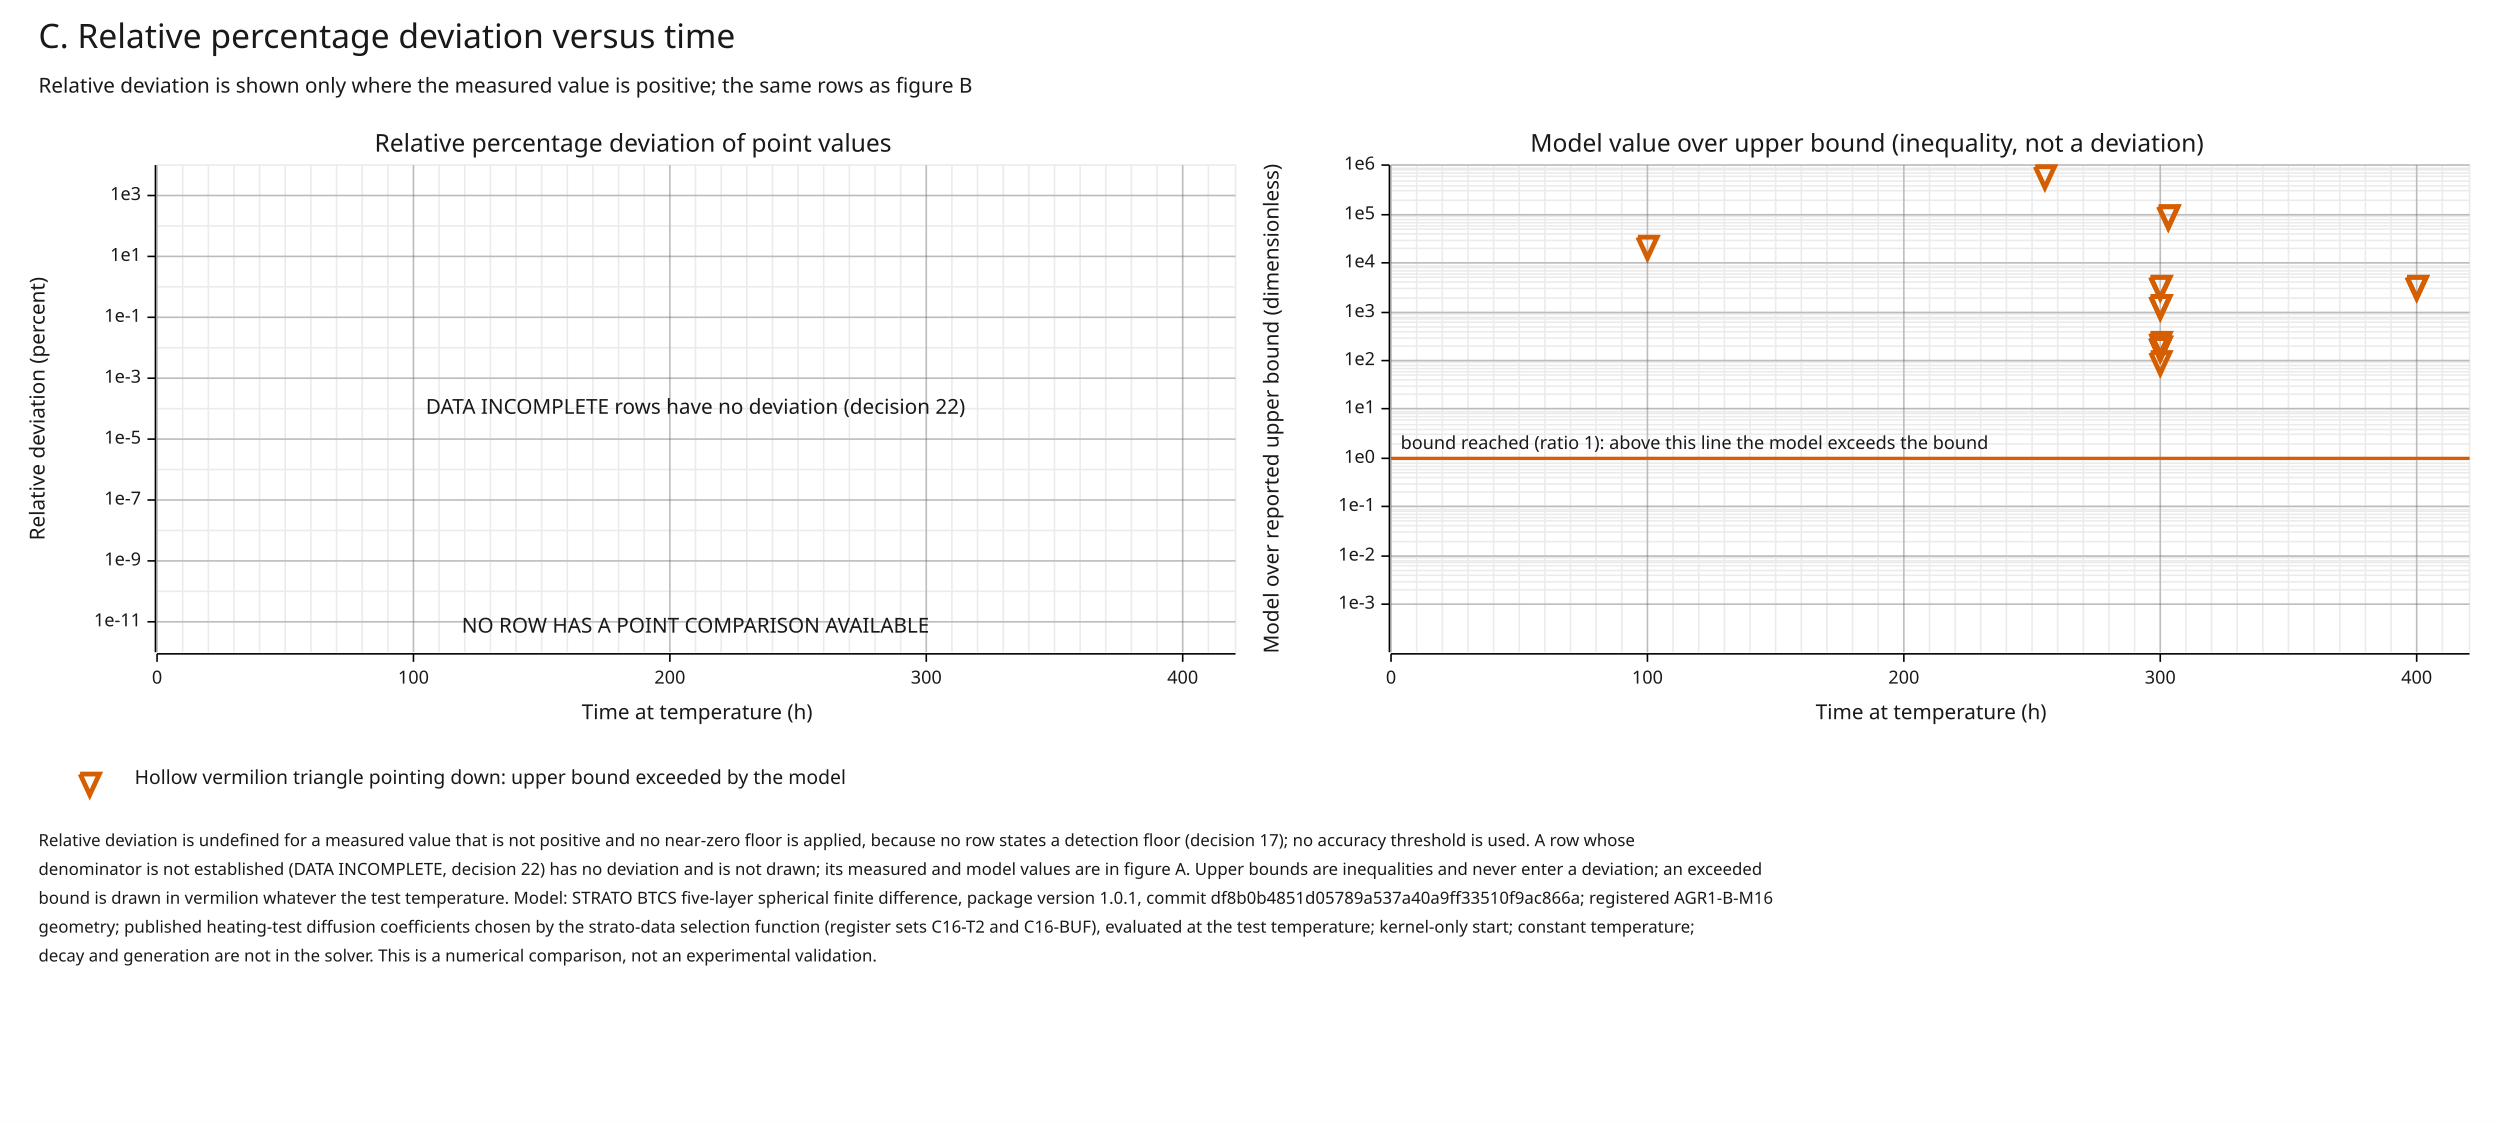
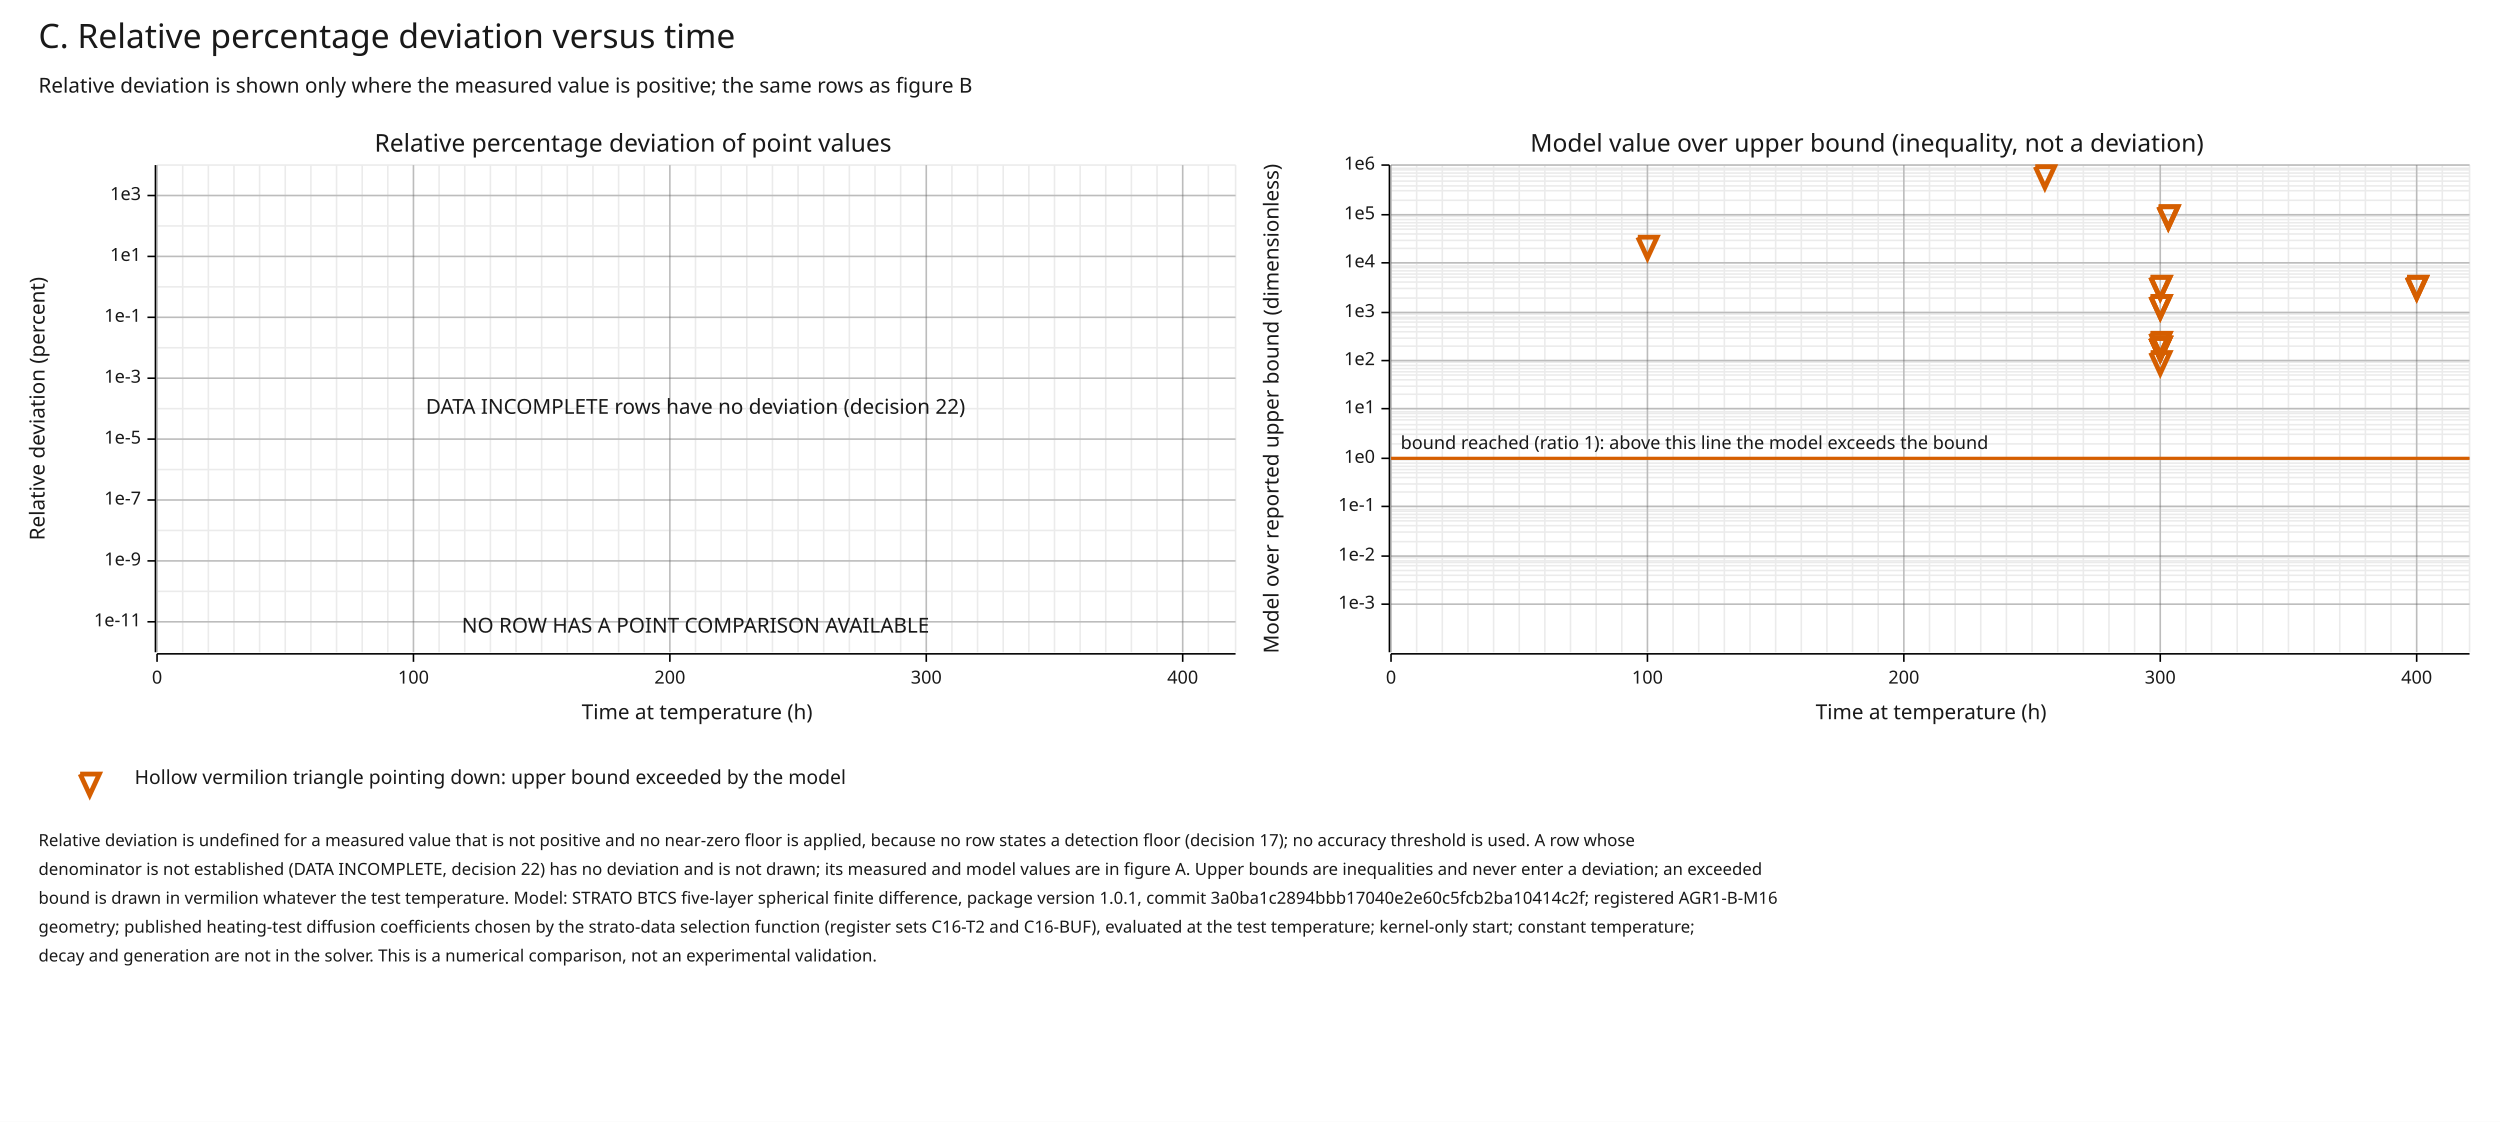
<svg xmlns="http://www.w3.org/2000/svg" width="1560" height="700" viewBox="0 0 1560 700">
  <rect x="0" y="0" width="1560" height="700" opacity="1" fill="#FFFFFF" stroke="none" />
  <text x="24" y="14" dy="0.76em" text-anchor="start" font-family="sans-serif" font-size="20.968" opacity="1" fill="#191919">
C. Relative percentage deviation versus time
</text>
  <text x="24" y="48" dy="0.76em" text-anchor="start" font-family="sans-serif" font-size="12.903" opacity="1" fill="#191919">
Relative deviation is shown only where the measured value is positive; the same rows as figure B
</text>
  <text x="395" y="83" dy="0.76em" text-anchor="middle" font-family="sans-serif" font-size="15.323" opacity="1" fill="#191919">
Relative percentage deviation of point values
</text>
  <line opacity="1" stroke="#EBEBEB" stroke-width="1" x1="98" y1="407" x2="98" y2="103" />
  <line opacity="1" stroke="#EBEBEB" stroke-width="1" x1="114" y1="407" x2="114" y2="103" />
  <line opacity="1" stroke="#EBEBEB" stroke-width="1" x1="130" y1="407" x2="130" y2="103" />
  <line opacity="1" stroke="#EBEBEB" stroke-width="1" x1="146" y1="407" x2="146" y2="103" />
  <line opacity="1" stroke="#EBEBEB" stroke-width="1" x1="162" y1="407" x2="162" y2="103" />
  <line opacity="1" stroke="#EBEBEB" stroke-width="1" x1="178" y1="407" x2="178" y2="103" />
  <line opacity="1" stroke="#EBEBEB" stroke-width="1" x1="194" y1="407" x2="194" y2="103" />
  <line opacity="1" stroke="#EBEBEB" stroke-width="1" x1="210" y1="407" x2="210" y2="103" />
  <line opacity="1" stroke="#EBEBEB" stroke-width="1" x1="226" y1="407" x2="226" y2="103" />
  <line opacity="1" stroke="#EBEBEB" stroke-width="1" x1="242" y1="407" x2="242" y2="103" />
  <line opacity="1" stroke="#EBEBEB" stroke-width="1" x1="258" y1="407" x2="258" y2="103" />
  <line opacity="1" stroke="#EBEBEB" stroke-width="1" x1="274" y1="407" x2="274" y2="103" />
  <line opacity="1" stroke="#EBEBEB" stroke-width="1" x1="290" y1="407" x2="290" y2="103" />
  <line opacity="1" stroke="#EBEBEB" stroke-width="1" x1="306" y1="407" x2="306" y2="103" />
  <line opacity="1" stroke="#EBEBEB" stroke-width="1" x1="322" y1="407" x2="322" y2="103" />
  <line opacity="1" stroke="#EBEBEB" stroke-width="1" x1="338" y1="407" x2="338" y2="103" />
  <line opacity="1" stroke="#EBEBEB" stroke-width="1" x1="354" y1="407" x2="354" y2="103" />
  <line opacity="1" stroke="#EBEBEB" stroke-width="1" x1="370" y1="407" x2="370" y2="103" />
  <line opacity="1" stroke="#EBEBEB" stroke-width="1" x1="386" y1="407" x2="386" y2="103" />
  <line opacity="1" stroke="#EBEBEB" stroke-width="1" x1="402" y1="407" x2="402" y2="103" />
  <line opacity="1" stroke="#EBEBEB" stroke-width="1" x1="418" y1="407" x2="418" y2="103" />
  <line opacity="1" stroke="#EBEBEB" stroke-width="1" x1="434" y1="407" x2="434" y2="103" />
  <line opacity="1" stroke="#EBEBEB" stroke-width="1" x1="450" y1="407" x2="450" y2="103" />
  <line opacity="1" stroke="#EBEBEB" stroke-width="1" x1="466" y1="407" x2="466" y2="103" />
  <line opacity="1" stroke="#EBEBEB" stroke-width="1" x1="482" y1="407" x2="482" y2="103" />
  <line opacity="1" stroke="#EBEBEB" stroke-width="1" x1="498" y1="407" x2="498" y2="103" />
  <line opacity="1" stroke="#EBEBEB" stroke-width="1" x1="514" y1="407" x2="514" y2="103" />
  <line opacity="1" stroke="#EBEBEB" stroke-width="1" x1="530" y1="407" x2="530" y2="103" />
  <line opacity="1" stroke="#EBEBEB" stroke-width="1" x1="546" y1="407" x2="546" y2="103" />
  <line opacity="1" stroke="#EBEBEB" stroke-width="1" x1="562" y1="407" x2="562" y2="103" />
  <line opacity="1" stroke="#EBEBEB" stroke-width="1" x1="578" y1="407" x2="578" y2="103" />
  <line opacity="1" stroke="#EBEBEB" stroke-width="1" x1="594" y1="407" x2="594" y2="103" />
  <line opacity="1" stroke="#EBEBEB" stroke-width="1" x1="610" y1="407" x2="610" y2="103" />
  <line opacity="1" stroke="#EBEBEB" stroke-width="1" x1="626" y1="407" x2="626" y2="103" />
  <line opacity="1" stroke="#EBEBEB" stroke-width="1" x1="642" y1="407" x2="642" y2="103" />
  <line opacity="1" stroke="#EBEBEB" stroke-width="1" x1="658" y1="407" x2="658" y2="103" />
  <line opacity="1" stroke="#EBEBEB" stroke-width="1" x1="674" y1="407" x2="674" y2="103" />
  <line opacity="1" stroke="#EBEBEB" stroke-width="1" x1="690" y1="407" x2="690" y2="103" />
  <line opacity="1" stroke="#EBEBEB" stroke-width="1" x1="706" y1="407" x2="706" y2="103" />
  <line opacity="1" stroke="#EBEBEB" stroke-width="1" x1="722" y1="407" x2="722" y2="103" />
  <line opacity="1" stroke="#EBEBEB" stroke-width="1" x1="738" y1="407" x2="738" y2="103" />
  <line opacity="1" stroke="#EBEBEB" stroke-width="1" x1="754" y1="407" x2="754" y2="103" />
  <line opacity="1" stroke="#EBEBEB" stroke-width="1" x1="771" y1="407" x2="771" y2="103" />
  <line opacity="1" stroke="#EBEBEB" stroke-width="1" x1="98" y1="388" x2="771" y2="388" />
  <line opacity="1" stroke="#EBEBEB" stroke-width="1" x1="98" y1="369" x2="771" y2="369" />
  <line opacity="1" stroke="#EBEBEB" stroke-width="1" x1="98" y1="350" x2="771" y2="350" />
  <line opacity="1" stroke="#EBEBEB" stroke-width="1" x1="98" y1="331" x2="771" y2="331" />
  <line opacity="1" stroke="#EBEBEB" stroke-width="1" x1="98" y1="312" x2="771" y2="312" />
  <line opacity="1" stroke="#EBEBEB" stroke-width="1" x1="98" y1="293" x2="771" y2="293" />
  <line opacity="1" stroke="#EBEBEB" stroke-width="1" x1="98" y1="274" x2="771" y2="274" />
  <line opacity="1" stroke="#EBEBEB" stroke-width="1" x1="98" y1="255" x2="771" y2="255" />
  <line opacity="1" stroke="#EBEBEB" stroke-width="1" x1="98" y1="236" x2="771" y2="236" />
  <line opacity="1" stroke="#EBEBEB" stroke-width="1" x1="98" y1="217" x2="771" y2="217" />
  <line opacity="1" stroke="#EBEBEB" stroke-width="1" x1="98" y1="198" x2="771" y2="198" />
  <line opacity="1" stroke="#EBEBEB" stroke-width="1" x1="98" y1="179" x2="771" y2="179" />
  <line opacity="1" stroke="#EBEBEB" stroke-width="1" x1="98" y1="160" x2="771" y2="160" />
  <line opacity="1" stroke="#EBEBEB" stroke-width="1" x1="98" y1="141" x2="771" y2="141" />
  <line opacity="1" stroke="#EBEBEB" stroke-width="1" x1="98" y1="122" x2="771" y2="122" />
  <line opacity="1" stroke="#EBEBEB" stroke-width="1" x1="98" y1="103" x2="771" y2="103" />
  <text x="18" y="255" dy="0.76em" text-anchor="middle" font-family="sans-serif" font-size="12.903" opacity="1" fill="#191919" transform="rotate(270, 18, 255)">
Relative deviation (percent)
</text>
  <text x="435" y="452" dy="-0.5ex" text-anchor="middle" font-family="sans-serif" font-size="12.903" opacity="1" fill="#191919">
Time at temperature (h)
</text>
  <line opacity="0.2" stroke="#000000" stroke-width="1" x1="98" y1="407" x2="98" y2="103" />
  <line opacity="0.2" stroke="#000000" stroke-width="1" x1="258" y1="407" x2="258" y2="103" />
  <line opacity="0.2" stroke="#000000" stroke-width="1" x1="418" y1="407" x2="418" y2="103" />
  <line opacity="0.2" stroke="#000000" stroke-width="1" x1="578" y1="407" x2="578" y2="103" />
  <line opacity="0.2" stroke="#000000" stroke-width="1" x1="738" y1="407" x2="738" y2="103" />
  <line opacity="0.2" stroke="#000000" stroke-width="1" x1="98" y1="388" x2="771" y2="388" />
  <line opacity="0.2" stroke="#000000" stroke-width="1" x1="98" y1="350" x2="771" y2="350" />
  <line opacity="0.2" stroke="#000000" stroke-width="1" x1="98" y1="312" x2="771" y2="312" />
  <line opacity="0.2" stroke="#000000" stroke-width="1" x1="98" y1="274" x2="771" y2="274" />
  <line opacity="0.2" stroke="#000000" stroke-width="1" x1="98" y1="236" x2="771" y2="236" />
  <line opacity="0.2" stroke="#000000" stroke-width="1" x1="98" y1="198" x2="771" y2="198" />
  <line opacity="0.2" stroke="#000000" stroke-width="1" x1="98" y1="160" x2="771" y2="160" />
  <line opacity="0.2" stroke="#000000" stroke-width="1" x1="98" y1="122" x2="771" y2="122" />
  <polyline fill="none" opacity="1" stroke="#000000" stroke-width="1" points="97,103 97,407 " />
  <text x="88" y="388" dy="0.5ex" text-anchor="end" font-family="sans-serif" font-size="11.29" opacity="1" fill="#191919">
1e-11
</text>
  <polyline fill="none" opacity="1" stroke="#000000" stroke-width="1" points="92,388 97,388 " />
  <text x="88" y="350" dy="0.5ex" text-anchor="end" font-family="sans-serif" font-size="11.29" opacity="1" fill="#191919">
1e-9
</text>
  <polyline fill="none" opacity="1" stroke="#000000" stroke-width="1" points="92,350 97,350 " />
  <text x="88" y="312" dy="0.5ex" text-anchor="end" font-family="sans-serif" font-size="11.29" opacity="1" fill="#191919">
1e-7
</text>
  <polyline fill="none" opacity="1" stroke="#000000" stroke-width="1" points="92,312 97,312 " />
  <text x="88" y="274" dy="0.5ex" text-anchor="end" font-family="sans-serif" font-size="11.29" opacity="1" fill="#191919">
1e-5
</text>
  <polyline fill="none" opacity="1" stroke="#000000" stroke-width="1" points="92,274 97,274 " />
  <text x="88" y="236" dy="0.5ex" text-anchor="end" font-family="sans-serif" font-size="11.29" opacity="1" fill="#191919">
1e-3
</text>
  <polyline fill="none" opacity="1" stroke="#000000" stroke-width="1" points="92,236 97,236 " />
  <text x="88" y="198" dy="0.5ex" text-anchor="end" font-family="sans-serif" font-size="11.29" opacity="1" fill="#191919">
1e-1
</text>
  <polyline fill="none" opacity="1" stroke="#000000" stroke-width="1" points="92,198 97,198 " />
  <text x="88" y="160" dy="0.5ex" text-anchor="end" font-family="sans-serif" font-size="11.29" opacity="1" fill="#191919">
1e1
</text>
  <polyline fill="none" opacity="1" stroke="#000000" stroke-width="1" points="92,160 97,160 " />
  <text x="88" y="122" dy="0.5ex" text-anchor="end" font-family="sans-serif" font-size="11.29" opacity="1" fill="#191919">
1e3
</text>
  <polyline fill="none" opacity="1" stroke="#000000" stroke-width="1" points="92,122 97,122 " />
  <polyline fill="none" opacity="1" stroke="#000000" stroke-width="1" points="98,408 771,408 " />
  <text x="98" y="418" dy="0.76em" text-anchor="middle" font-family="sans-serif" font-size="11.29" opacity="1" fill="#191919">
0
</text>
  <polyline fill="none" opacity="1" stroke="#000000" stroke-width="1" points="98,408 98,413 " />
  <text x="258" y="418" dy="0.76em" text-anchor="middle" font-family="sans-serif" font-size="11.29" opacity="1" fill="#191919">
100
</text>
  <polyline fill="none" opacity="1" stroke="#000000" stroke-width="1" points="258,408 258,413 " />
  <text x="418" y="418" dy="0.76em" text-anchor="middle" font-family="sans-serif" font-size="11.29" opacity="1" fill="#191919">
200
</text>
  <polyline fill="none" opacity="1" stroke="#000000" stroke-width="1" points="418,408 418,413 " />
  <text x="578" y="418" dy="0.76em" text-anchor="middle" font-family="sans-serif" font-size="11.29" opacity="1" fill="#191919">
300
</text>
  <polyline fill="none" opacity="1" stroke="#000000" stroke-width="1" points="578,408 578,413 " />
  <text x="738" y="418" dy="0.76em" text-anchor="middle" font-family="sans-serif" font-size="11.29" opacity="1" fill="#191919">
400
</text>
  <polyline fill="none" opacity="1" stroke="#000000" stroke-width="1" points="738,408 738,413 " />
  <text x="434" y="398" dy="-0.5ex" text-anchor="middle" font-family="sans-serif" font-size="12.903" opacity="1" fill="#191919">
NO ROW HAS A POINT COMPARISON AVAILABLE
</text>
  <text x="434" y="255" dy="0.5ex" text-anchor="middle" font-family="sans-serif" font-size="12.903" opacity="1" fill="#191919">
DATA INCOMPLETE rows have no deviation (decision 22)
</text>
  <text x="1165" y="83" dy="0.76em" text-anchor="middle" font-family="sans-serif" font-size="15.323" opacity="1" fill="#191919">
Model value over upper bound (inequality, not a deviation)
</text>
  <line opacity="1" stroke="#EBEBEB" stroke-width="1" x1="868" y1="407" x2="868" y2="103" />
  <line opacity="1" stroke="#EBEBEB" stroke-width="1" x1="884" y1="407" x2="884" y2="103" />
  <line opacity="1" stroke="#EBEBEB" stroke-width="1" x1="900" y1="407" x2="900" y2="103" />
  <line opacity="1" stroke="#EBEBEB" stroke-width="1" x1="916" y1="407" x2="916" y2="103" />
  <line opacity="1" stroke="#EBEBEB" stroke-width="1" x1="932" y1="407" x2="932" y2="103" />
  <line opacity="1" stroke="#EBEBEB" stroke-width="1" x1="948" y1="407" x2="948" y2="103" />
  <line opacity="1" stroke="#EBEBEB" stroke-width="1" x1="964" y1="407" x2="964" y2="103" />
  <line opacity="1" stroke="#EBEBEB" stroke-width="1" x1="980" y1="407" x2="980" y2="103" />
  <line opacity="1" stroke="#EBEBEB" stroke-width="1" x1="996" y1="407" x2="996" y2="103" />
  <line opacity="1" stroke="#EBEBEB" stroke-width="1" x1="1012" y1="407" x2="1012" y2="103" />
  <line opacity="1" stroke="#EBEBEB" stroke-width="1" x1="1028" y1="407" x2="1028" y2="103" />
  <line opacity="1" stroke="#EBEBEB" stroke-width="1" x1="1044" y1="407" x2="1044" y2="103" />
  <line opacity="1" stroke="#EBEBEB" stroke-width="1" x1="1060" y1="407" x2="1060" y2="103" />
  <line opacity="1" stroke="#EBEBEB" stroke-width="1" x1="1076" y1="407" x2="1076" y2="103" />
  <line opacity="1" stroke="#EBEBEB" stroke-width="1" x1="1092" y1="407" x2="1092" y2="103" />
  <line opacity="1" stroke="#EBEBEB" stroke-width="1" x1="1108" y1="407" x2="1108" y2="103" />
  <line opacity="1" stroke="#EBEBEB" stroke-width="1" x1="1124" y1="407" x2="1124" y2="103" />
  <line opacity="1" stroke="#EBEBEB" stroke-width="1" x1="1140" y1="407" x2="1140" y2="103" />
  <line opacity="1" stroke="#EBEBEB" stroke-width="1" x1="1156" y1="407" x2="1156" y2="103" />
  <line opacity="1" stroke="#EBEBEB" stroke-width="1" x1="1172" y1="407" x2="1172" y2="103" />
  <line opacity="1" stroke="#EBEBEB" stroke-width="1" x1="1188" y1="407" x2="1188" y2="103" />
  <line opacity="1" stroke="#EBEBEB" stroke-width="1" x1="1204" y1="407" x2="1204" y2="103" />
  <line opacity="1" stroke="#EBEBEB" stroke-width="1" x1="1220" y1="407" x2="1220" y2="103" />
  <line opacity="1" stroke="#EBEBEB" stroke-width="1" x1="1236" y1="407" x2="1236" y2="103" />
  <line opacity="1" stroke="#EBEBEB" stroke-width="1" x1="1252" y1="407" x2="1252" y2="103" />
  <line opacity="1" stroke="#EBEBEB" stroke-width="1" x1="1268" y1="407" x2="1268" y2="103" />
  <line opacity="1" stroke="#EBEBEB" stroke-width="1" x1="1284" y1="407" x2="1284" y2="103" />
  <line opacity="1" stroke="#EBEBEB" stroke-width="1" x1="1300" y1="407" x2="1300" y2="103" />
  <line opacity="1" stroke="#EBEBEB" stroke-width="1" x1="1316" y1="407" x2="1316" y2="103" />
  <line opacity="1" stroke="#EBEBEB" stroke-width="1" x1="1332" y1="407" x2="1332" y2="103" />
  <line opacity="1" stroke="#EBEBEB" stroke-width="1" x1="1348" y1="407" x2="1348" y2="103" />
  <line opacity="1" stroke="#EBEBEB" stroke-width="1" x1="1364" y1="407" x2="1364" y2="103" />
  <line opacity="1" stroke="#EBEBEB" stroke-width="1" x1="1380" y1="407" x2="1380" y2="103" />
  <line opacity="1" stroke="#EBEBEB" stroke-width="1" x1="1396" y1="407" x2="1396" y2="103" />
  <line opacity="1" stroke="#EBEBEB" stroke-width="1" x1="1412" y1="407" x2="1412" y2="103" />
  <line opacity="1" stroke="#EBEBEB" stroke-width="1" x1="1428" y1="407" x2="1428" y2="103" />
  <line opacity="1" stroke="#EBEBEB" stroke-width="1" x1="1444" y1="407" x2="1444" y2="103" />
  <line opacity="1" stroke="#EBEBEB" stroke-width="1" x1="1460" y1="407" x2="1460" y2="103" />
  <line opacity="1" stroke="#EBEBEB" stroke-width="1" x1="1476" y1="407" x2="1476" y2="103" />
  <line opacity="1" stroke="#EBEBEB" stroke-width="1" x1="1492" y1="407" x2="1492" y2="103" />
  <line opacity="1" stroke="#EBEBEB" stroke-width="1" x1="1508" y1="407" x2="1508" y2="103" />
  <line opacity="1" stroke="#EBEBEB" stroke-width="1" x1="1524" y1="407" x2="1524" y2="103" />
  <line opacity="1" stroke="#EBEBEB" stroke-width="1" x1="1541" y1="407" x2="1541" y2="103" />
  <line opacity="1" stroke="#EBEBEB" stroke-width="1" x1="868" y1="377" x2="1541" y2="377" />
  <line opacity="1" stroke="#EBEBEB" stroke-width="1" x1="868" y1="368" x2="1541" y2="368" />
  <line opacity="1" stroke="#EBEBEB" stroke-width="1" x1="868" y1="363" x2="1541" y2="363" />
  <line opacity="1" stroke="#EBEBEB" stroke-width="1" x1="868" y1="359" x2="1541" y2="359" />
  <line opacity="1" stroke="#EBEBEB" stroke-width="1" x1="868" y1="356" x2="1541" y2="356" />
  <line opacity="1" stroke="#EBEBEB" stroke-width="1" x1="868" y1="353" x2="1541" y2="353" />
  <line opacity="1" stroke="#EBEBEB" stroke-width="1" x1="868" y1="351" x2="1541" y2="351" />
  <line opacity="1" stroke="#EBEBEB" stroke-width="1" x1="868" y1="350" x2="1541" y2="350" />
  <line opacity="1" stroke="#EBEBEB" stroke-width="1" x1="868" y1="348" x2="1541" y2="348" />
  <line opacity="1" stroke="#EBEBEB" stroke-width="1" x1="868" y1="347" x2="1541" y2="347" />
  <line opacity="1" stroke="#EBEBEB" stroke-width="1" x1="868" y1="347" x2="1541" y2="347" />
  <line opacity="1" stroke="#EBEBEB" stroke-width="1" x1="868" y1="338" x2="1541" y2="338" />
  <line opacity="1" stroke="#EBEBEB" stroke-width="1" x1="868" y1="332" x2="1541" y2="332" />
  <line opacity="1" stroke="#EBEBEB" stroke-width="1" x1="868" y1="328" x2="1541" y2="328" />
  <line opacity="1" stroke="#EBEBEB" stroke-width="1" x1="868" y1="325" x2="1541" y2="325" />
  <line opacity="1" stroke="#EBEBEB" stroke-width="1" x1="868" y1="323" x2="1541" y2="323" />
  <line opacity="1" stroke="#EBEBEB" stroke-width="1" x1="868" y1="321" x2="1541" y2="321" />
  <line opacity="1" stroke="#EBEBEB" stroke-width="1" x1="868" y1="319" x2="1541" y2="319" />
  <line opacity="1" stroke="#EBEBEB" stroke-width="1" x1="868" y1="318" x2="1541" y2="318" />
  <line opacity="1" stroke="#EBEBEB" stroke-width="1" x1="868" y1="316" x2="1541" y2="316" />
  <line opacity="1" stroke="#EBEBEB" stroke-width="1" x1="868" y1="316" x2="1541" y2="316" />
  <line opacity="1" stroke="#EBEBEB" stroke-width="1" x1="868" y1="307" x2="1541" y2="307" />
  <line opacity="1" stroke="#EBEBEB" stroke-width="1" x1="868" y1="302" x2="1541" y2="302" />
  <line opacity="1" stroke="#EBEBEB" stroke-width="1" x1="868" y1="298" x2="1541" y2="298" />
  <line opacity="1" stroke="#EBEBEB" stroke-width="1" x1="868" y1="295" x2="1541" y2="295" />
  <line opacity="1" stroke="#EBEBEB" stroke-width="1" x1="868" y1="293" x2="1541" y2="293" />
  <line opacity="1" stroke="#EBEBEB" stroke-width="1" x1="868" y1="291" x2="1541" y2="291" />
  <line opacity="1" stroke="#EBEBEB" stroke-width="1" x1="868" y1="289" x2="1541" y2="289" />
  <line opacity="1" stroke="#EBEBEB" stroke-width="1" x1="868" y1="287" x2="1541" y2="287" />
  <line opacity="1" stroke="#EBEBEB" stroke-width="1" x1="868" y1="286" x2="1541" y2="286" />
  <line opacity="1" stroke="#EBEBEB" stroke-width="1" x1="868" y1="286" x2="1541" y2="286" />
  <line opacity="1" stroke="#EBEBEB" stroke-width="1" x1="868" y1="277" x2="1541" y2="277" />
  <line opacity="1" stroke="#EBEBEB" stroke-width="1" x1="868" y1="271" x2="1541" y2="271" />
  <line opacity="1" stroke="#EBEBEB" stroke-width="1" x1="868" y1="268" x2="1541" y2="268" />
  <line opacity="1" stroke="#EBEBEB" stroke-width="1" x1="868" y1="265" x2="1541" y2="265" />
  <line opacity="1" stroke="#EBEBEB" stroke-width="1" x1="868" y1="262" x2="1541" y2="262" />
  <line opacity="1" stroke="#EBEBEB" stroke-width="1" x1="868" y1="260" x2="1541" y2="260" />
  <line opacity="1" stroke="#EBEBEB" stroke-width="1" x1="868" y1="258" x2="1541" y2="258" />
  <line opacity="1" stroke="#EBEBEB" stroke-width="1" x1="868" y1="257" x2="1541" y2="257" />
  <line opacity="1" stroke="#EBEBEB" stroke-width="1" x1="868" y1="255" x2="1541" y2="255" />
  <line opacity="1" stroke="#EBEBEB" stroke-width="1" x1="868" y1="255" x2="1541" y2="255" />
  <line opacity="1" stroke="#EBEBEB" stroke-width="1" x1="868" y1="246" x2="1541" y2="246" />
  <line opacity="1" stroke="#EBEBEB" stroke-width="1" x1="868" y1="241" x2="1541" y2="241" />
  <line opacity="1" stroke="#EBEBEB" stroke-width="1" x1="868" y1="237" x2="1541" y2="237" />
  <line opacity="1" stroke="#EBEBEB" stroke-width="1" x1="868" y1="234" x2="1541" y2="234" />
  <line opacity="1" stroke="#EBEBEB" stroke-width="1" x1="868" y1="232" x2="1541" y2="232" />
  <line opacity="1" stroke="#EBEBEB" stroke-width="1" x1="868" y1="230" x2="1541" y2="230" />
  <line opacity="1" stroke="#EBEBEB" stroke-width="1" x1="868" y1="228" x2="1541" y2="228" />
  <line opacity="1" stroke="#EBEBEB" stroke-width="1" x1="868" y1="226" x2="1541" y2="226" />
  <line opacity="1" stroke="#EBEBEB" stroke-width="1" x1="868" y1="225" x2="1541" y2="225" />
  <line opacity="1" stroke="#EBEBEB" stroke-width="1" x1="868" y1="225" x2="1541" y2="225" />
  <line opacity="1" stroke="#EBEBEB" stroke-width="1" x1="868" y1="216" x2="1541" y2="216" />
  <line opacity="1" stroke="#EBEBEB" stroke-width="1" x1="868" y1="211" x2="1541" y2="211" />
  <line opacity="1" stroke="#EBEBEB" stroke-width="1" x1="868" y1="207" x2="1541" y2="207" />
  <line opacity="1" stroke="#EBEBEB" stroke-width="1" x1="868" y1="204" x2="1541" y2="204" />
  <line opacity="1" stroke="#EBEBEB" stroke-width="1" x1="868" y1="201" x2="1541" y2="201" />
  <line opacity="1" stroke="#EBEBEB" stroke-width="1" x1="868" y1="199" x2="1541" y2="199" />
  <line opacity="1" stroke="#EBEBEB" stroke-width="1" x1="868" y1="198" x2="1541" y2="198" />
  <line opacity="1" stroke="#EBEBEB" stroke-width="1" x1="868" y1="196" x2="1541" y2="196" />
  <line opacity="1" stroke="#EBEBEB" stroke-width="1" x1="868" y1="195" x2="1541" y2="195" />
  <line opacity="1" stroke="#EBEBEB" stroke-width="1" x1="868" y1="195" x2="1541" y2="195" />
  <line opacity="1" stroke="#EBEBEB" stroke-width="1" x1="868" y1="186" x2="1541" y2="186" />
  <line opacity="1" stroke="#EBEBEB" stroke-width="1" x1="868" y1="180" x2="1541" y2="180" />
  <line opacity="1" stroke="#EBEBEB" stroke-width="1" x1="868" y1="176" x2="1541" y2="176" />
  <line opacity="1" stroke="#EBEBEB" stroke-width="1" x1="868" y1="173" x2="1541" y2="173" />
  <line opacity="1" stroke="#EBEBEB" stroke-width="1" x1="868" y1="171" x2="1541" y2="171" />
  <line opacity="1" stroke="#EBEBEB" stroke-width="1" x1="868" y1="169" x2="1541" y2="169" />
  <line opacity="1" stroke="#EBEBEB" stroke-width="1" x1="868" y1="167" x2="1541" y2="167" />
  <line opacity="1" stroke="#EBEBEB" stroke-width="1" x1="868" y1="166" x2="1541" y2="166" />
  <line opacity="1" stroke="#EBEBEB" stroke-width="1" x1="868" y1="164" x2="1541" y2="164" />
  <line opacity="1" stroke="#EBEBEB" stroke-width="1" x1="868" y1="164" x2="1541" y2="164" />
  <line opacity="1" stroke="#EBEBEB" stroke-width="1" x1="868" y1="155" x2="1541" y2="155" />
  <line opacity="1" stroke="#EBEBEB" stroke-width="1" x1="868" y1="150" x2="1541" y2="150" />
  <line opacity="1" stroke="#EBEBEB" stroke-width="1" x1="868" y1="146" x2="1541" y2="146" />
  <line opacity="1" stroke="#EBEBEB" stroke-width="1" x1="868" y1="143" x2="1541" y2="143" />
  <line opacity="1" stroke="#EBEBEB" stroke-width="1" x1="868" y1="141" x2="1541" y2="141" />
  <line opacity="1" stroke="#EBEBEB" stroke-width="1" x1="868" y1="139" x2="1541" y2="139" />
  <line opacity="1" stroke="#EBEBEB" stroke-width="1" x1="868" y1="137" x2="1541" y2="137" />
  <line opacity="1" stroke="#EBEBEB" stroke-width="1" x1="868" y1="135" x2="1541" y2="135" />
  <line opacity="1" stroke="#EBEBEB" stroke-width="1" x1="868" y1="134" x2="1541" y2="134" />
  <line opacity="1" stroke="#EBEBEB" stroke-width="1" x1="868" y1="134" x2="1541" y2="134" />
  <line opacity="1" stroke="#EBEBEB" stroke-width="1" x1="868" y1="125" x2="1541" y2="125" />
  <line opacity="1" stroke="#EBEBEB" stroke-width="1" x1="868" y1="119" x2="1541" y2="119" />
  <line opacity="1" stroke="#EBEBEB" stroke-width="1" x1="868" y1="116" x2="1541" y2="116" />
  <line opacity="1" stroke="#EBEBEB" stroke-width="1" x1="868" y1="113" x2="1541" y2="113" />
  <line opacity="1" stroke="#EBEBEB" stroke-width="1" x1="868" y1="110" x2="1541" y2="110" />
  <line opacity="1" stroke="#EBEBEB" stroke-width="1" x1="868" y1="108" x2="1541" y2="108" />
  <line opacity="1" stroke="#EBEBEB" stroke-width="1" x1="868" y1="106" x2="1541" y2="106" />
  <line opacity="1" stroke="#EBEBEB" stroke-width="1" x1="868" y1="105" x2="1541" y2="105" />
  <line opacity="1" stroke="#EBEBEB" stroke-width="1" x1="868" y1="103" x2="1541" y2="103" />
  <line opacity="1" stroke="#EBEBEB" stroke-width="1" x1="868" y1="103" x2="1541" y2="103" />
  <text x="788" y="255" dy="0.76em" text-anchor="middle" font-family="sans-serif" font-size="12.903" opacity="1" fill="#191919" transform="rotate(270, 788, 255)">
Model over reported upper bound (dimensionless)
</text>
  <text x="1205" y="452" dy="-0.5ex" text-anchor="middle" font-family="sans-serif" font-size="12.903" opacity="1" fill="#191919">
Time at temperature (h)
</text>
  <line opacity="0.2" stroke="#000000" stroke-width="1" x1="868" y1="407" x2="868" y2="103" />
  <line opacity="0.2" stroke="#000000" stroke-width="1" x1="1028" y1="407" x2="1028" y2="103" />
  <line opacity="0.2" stroke="#000000" stroke-width="1" x1="1188" y1="407" x2="1188" y2="103" />
  <line opacity="0.2" stroke="#000000" stroke-width="1" x1="1348" y1="407" x2="1348" y2="103" />
  <line opacity="0.2" stroke="#000000" stroke-width="1" x1="1508" y1="407" x2="1508" y2="103" />
  <line opacity="0.2" stroke="#000000" stroke-width="1" x1="868" y1="377" x2="1541" y2="377" />
  <line opacity="0.2" stroke="#000000" stroke-width="1" x1="868" y1="347" x2="1541" y2="347" />
  <line opacity="0.2" stroke="#000000" stroke-width="1" x1="868" y1="316" x2="1541" y2="316" />
  <line opacity="0.2" stroke="#000000" stroke-width="1" x1="868" y1="286" x2="1541" y2="286" />
  <line opacity="0.2" stroke="#000000" stroke-width="1" x1="868" y1="255" x2="1541" y2="255" />
  <line opacity="0.2" stroke="#000000" stroke-width="1" x1="868" y1="225" x2="1541" y2="225" />
  <line opacity="0.2" stroke="#000000" stroke-width="1" x1="868" y1="195" x2="1541" y2="195" />
  <line opacity="0.2" stroke="#000000" stroke-width="1" x1="868" y1="164" x2="1541" y2="164" />
  <line opacity="0.2" stroke="#000000" stroke-width="1" x1="868" y1="134" x2="1541" y2="134" />
  <line opacity="0.2" stroke="#000000" stroke-width="1" x1="868" y1="103" x2="1541" y2="103" />
  <polyline fill="none" opacity="1" stroke="#000000" stroke-width="1" points="867,103 867,407 " />
  <text x="858" y="377" dy="0.5ex" text-anchor="end" font-family="sans-serif" font-size="11.29" opacity="1" fill="#191919">
1e-3
</text>
  <polyline fill="none" opacity="1" stroke="#000000" stroke-width="1" points="862,377 867,377 " />
  <text x="858" y="347" dy="0.5ex" text-anchor="end" font-family="sans-serif" font-size="11.29" opacity="1" fill="#191919">
1e-2
</text>
  <polyline fill="none" opacity="1" stroke="#000000" stroke-width="1" points="862,347 867,347 " />
  <text x="858" y="316" dy="0.5ex" text-anchor="end" font-family="sans-serif" font-size="11.29" opacity="1" fill="#191919">
1e-1
</text>
  <polyline fill="none" opacity="1" stroke="#000000" stroke-width="1" points="862,316 867,316 " />
  <text x="858" y="286" dy="0.5ex" text-anchor="end" font-family="sans-serif" font-size="11.29" opacity="1" fill="#191919">
1e0
</text>
  <polyline fill="none" opacity="1" stroke="#000000" stroke-width="1" points="862,286 867,286 " />
  <text x="858" y="255" dy="0.5ex" text-anchor="end" font-family="sans-serif" font-size="11.29" opacity="1" fill="#191919">
1e1
</text>
  <polyline fill="none" opacity="1" stroke="#000000" stroke-width="1" points="862,255 867,255 " />
  <text x="858" y="225" dy="0.5ex" text-anchor="end" font-family="sans-serif" font-size="11.29" opacity="1" fill="#191919">
1e2
</text>
  <polyline fill="none" opacity="1" stroke="#000000" stroke-width="1" points="862,225 867,225 " />
  <text x="858" y="195" dy="0.5ex" text-anchor="end" font-family="sans-serif" font-size="11.29" opacity="1" fill="#191919">
1e3
</text>
  <polyline fill="none" opacity="1" stroke="#000000" stroke-width="1" points="862,195 867,195 " />
  <text x="858" y="164" dy="0.5ex" text-anchor="end" font-family="sans-serif" font-size="11.29" opacity="1" fill="#191919">
1e4
</text>
  <polyline fill="none" opacity="1" stroke="#000000" stroke-width="1" points="862,164 867,164 " />
  <text x="858" y="134" dy="0.5ex" text-anchor="end" font-family="sans-serif" font-size="11.29" opacity="1" fill="#191919">
1e5
</text>
  <polyline fill="none" opacity="1" stroke="#000000" stroke-width="1" points="862,134 867,134 " />
  <text x="858" y="103" dy="0.5ex" text-anchor="end" font-family="sans-serif" font-size="11.29" opacity="1" fill="#191919">
1e6
</text>
  <polyline fill="none" opacity="1" stroke="#000000" stroke-width="1" points="862,103 867,103 " />
  <polyline fill="none" opacity="1" stroke="#000000" stroke-width="1" points="868,408 1541,408 " />
  <text x="868" y="418" dy="0.76em" text-anchor="middle" font-family="sans-serif" font-size="11.29" opacity="1" fill="#191919">
0
</text>
  <polyline fill="none" opacity="1" stroke="#000000" stroke-width="1" points="868,408 868,413 " />
  <text x="1028" y="418" dy="0.76em" text-anchor="middle" font-family="sans-serif" font-size="11.29" opacity="1" fill="#191919">
100
</text>
  <polyline fill="none" opacity="1" stroke="#000000" stroke-width="1" points="1028,408 1028,413 " />
  <text x="1188" y="418" dy="0.76em" text-anchor="middle" font-family="sans-serif" font-size="11.29" opacity="1" fill="#191919">
200
</text>
  <polyline fill="none" opacity="1" stroke="#000000" stroke-width="1" points="1188,408 1188,413 " />
  <text x="1348" y="418" dy="0.76em" text-anchor="middle" font-family="sans-serif" font-size="11.29" opacity="1" fill="#191919">
300
</text>
  <polyline fill="none" opacity="1" stroke="#000000" stroke-width="1" points="1348,408 1348,413 " />
  <text x="1508" y="418" dy="0.76em" text-anchor="middle" font-family="sans-serif" font-size="11.29" opacity="1" fill="#191919">
400
</text>
  <polyline fill="none" opacity="1" stroke="#000000" stroke-width="1" points="1508,408 1508,413 " />
  <polyline fill="none" opacity="1" stroke="#D55E00" stroke-width="2" points="868,286 1541,286 " />
  <text x="874" y="283" dy="-0.5ex" text-anchor="start" font-family="sans-serif" font-size="11.29" opacity="1" fill="#191919">
bound reached (ratio 1): above this line the model exceeds the bound
</text>
  <polyline fill="none" opacity="1" stroke="#D55E00" stroke-width="3" points="1342,173 1354,173 1348,186 1342,173 " />
  <polyline fill="none" opacity="1" stroke="#D55E00" stroke-width="3" points="1342,185 1354,185 1348,198 1342,185 " />
  <polyline fill="none" opacity="1" stroke="#D55E00" stroke-width="3" points="1342,208 1354,208 1348,221 1342,208 " />
  <polyline fill="none" opacity="1" stroke="#D55E00" stroke-width="3" points="1342,211 1354,211 1348,224 1342,211 " />
  <polyline fill="none" opacity="1" stroke="#D55E00" stroke-width="3" points="1502,173 1514,173 1508,186 1502,173 " />
  <polyline fill="none" opacity="1" stroke="#D55E00" stroke-width="3" points="1270,104 1282,104 1276,117 1270,104 " />
  <polyline fill="none" opacity="1" stroke="#D55E00" stroke-width="3" points="1347,129 1359,129 1353,142 1347,129 " />
  <polyline fill="none" opacity="1" stroke="#D55E00" stroke-width="3" points="1342,220 1354,220 1348,233 1342,220 " />
  <polyline fill="none" opacity="1" stroke="#D55E00" stroke-width="3" points="1342,211 1354,211 1348,224 1342,211 " />
  <polyline fill="none" opacity="1" stroke="#D55E00" stroke-width="3" points="1022,148 1034,148 1028,161 1022,148 " />
  <polyline fill="none" opacity="1" stroke="#D55E00" stroke-width="3" points="1342,211 1354,211 1348,224 1342,211 " />
  <polyline fill="none" opacity="1" stroke="#D55E00" stroke-width="3" points="1342,173 1354,173 1348,186 1342,173 " />
  <polyline fill="none" opacity="1" stroke="#D55E00" stroke-width="3" points="1342,185 1354,185 1348,198 1342,185 " />
  <polyline fill="none" opacity="1" stroke="#D55E00" stroke-width="3" points="1347,129 1359,129 1353,142 1347,129 " />
  <polyline fill="none" opacity="1" stroke="#D55E00" stroke-width="3" points="1342,208 1354,208 1348,221 1342,208 " />
  <polyline fill="none" opacity="1" stroke="#D55E00" stroke-width="3" points="1342,211 1354,211 1348,224 1342,211 " />
  <polyline fill="none" opacity="1" stroke="#D55E00" stroke-width="3" points="1502,173 1514,173 1508,186 1502,173 " />
  <polyline fill="none" opacity="1" stroke="#D55E00" stroke-width="3" points="50,483 62,483 56,496 50,483 " />
  <text x="84" y="480" dy="0.76em" text-anchor="start" font-family="sans-serif" font-size="12.097" opacity="1" fill="#191919">
Hollow vermilion triangle pointing down: upper bound exceeded by the model
</text>
  <text x="24" y="520" dy="0.76em" text-anchor="start" font-family="sans-serif" font-size="10.484" opacity="1" fill="#191919">
Relative deviation is undefined for a measured value that is not positive and no near-zero floor is applied, because no row states a detection floor (decision 17); no accuracy threshold is used. A row whose
</text>
  <text x="24" y="538" dy="0.76em" text-anchor="start" font-family="sans-serif" font-size="10.484" opacity="1" fill="#191919">
denominator is not established (DATA INCOMPLETE, decision 22) has no deviation and is not drawn; its measured and model values are in figure A. Upper bounds are inequalities and never enter a deviation; an exceeded
</text>
  <text x="24" y="556" dy="0.76em" text-anchor="start" font-family="sans-serif" font-size="10.484" opacity="1" fill="#191919">
- bound is drawn in vermilion whatever the test temperature. Model: STRATO BTCS five-layer spherical finite difference, package version 1.0.1, commit df8b0b4851d05789a537a40a9ff33510f9ac866a; registered AGR1-B-M16
+ bound is drawn in vermilion whatever the test temperature. Model: STRATO BTCS five-layer spherical finite difference, package version 1.0.1, commit 3a0ba1c2894bbb17040e2e60c5fcb2ba10414c2f; registered AGR1-B-M16
</text>
  <text x="24" y="574" dy="0.76em" text-anchor="start" font-family="sans-serif" font-size="10.484" opacity="1" fill="#191919">
geometry; published heating-test diffusion coefficients chosen by the strato-data selection function (register sets C16-T2 and C16-BUF), evaluated at the test temperature; kernel-only start; constant temperature;
</text>
  <text x="24" y="592" dy="0.76em" text-anchor="start" font-family="sans-serif" font-size="10.484" opacity="1" fill="#191919">
decay and generation are not in the solver. This is a numerical comparison, not an experimental validation.
</text>
</svg>
